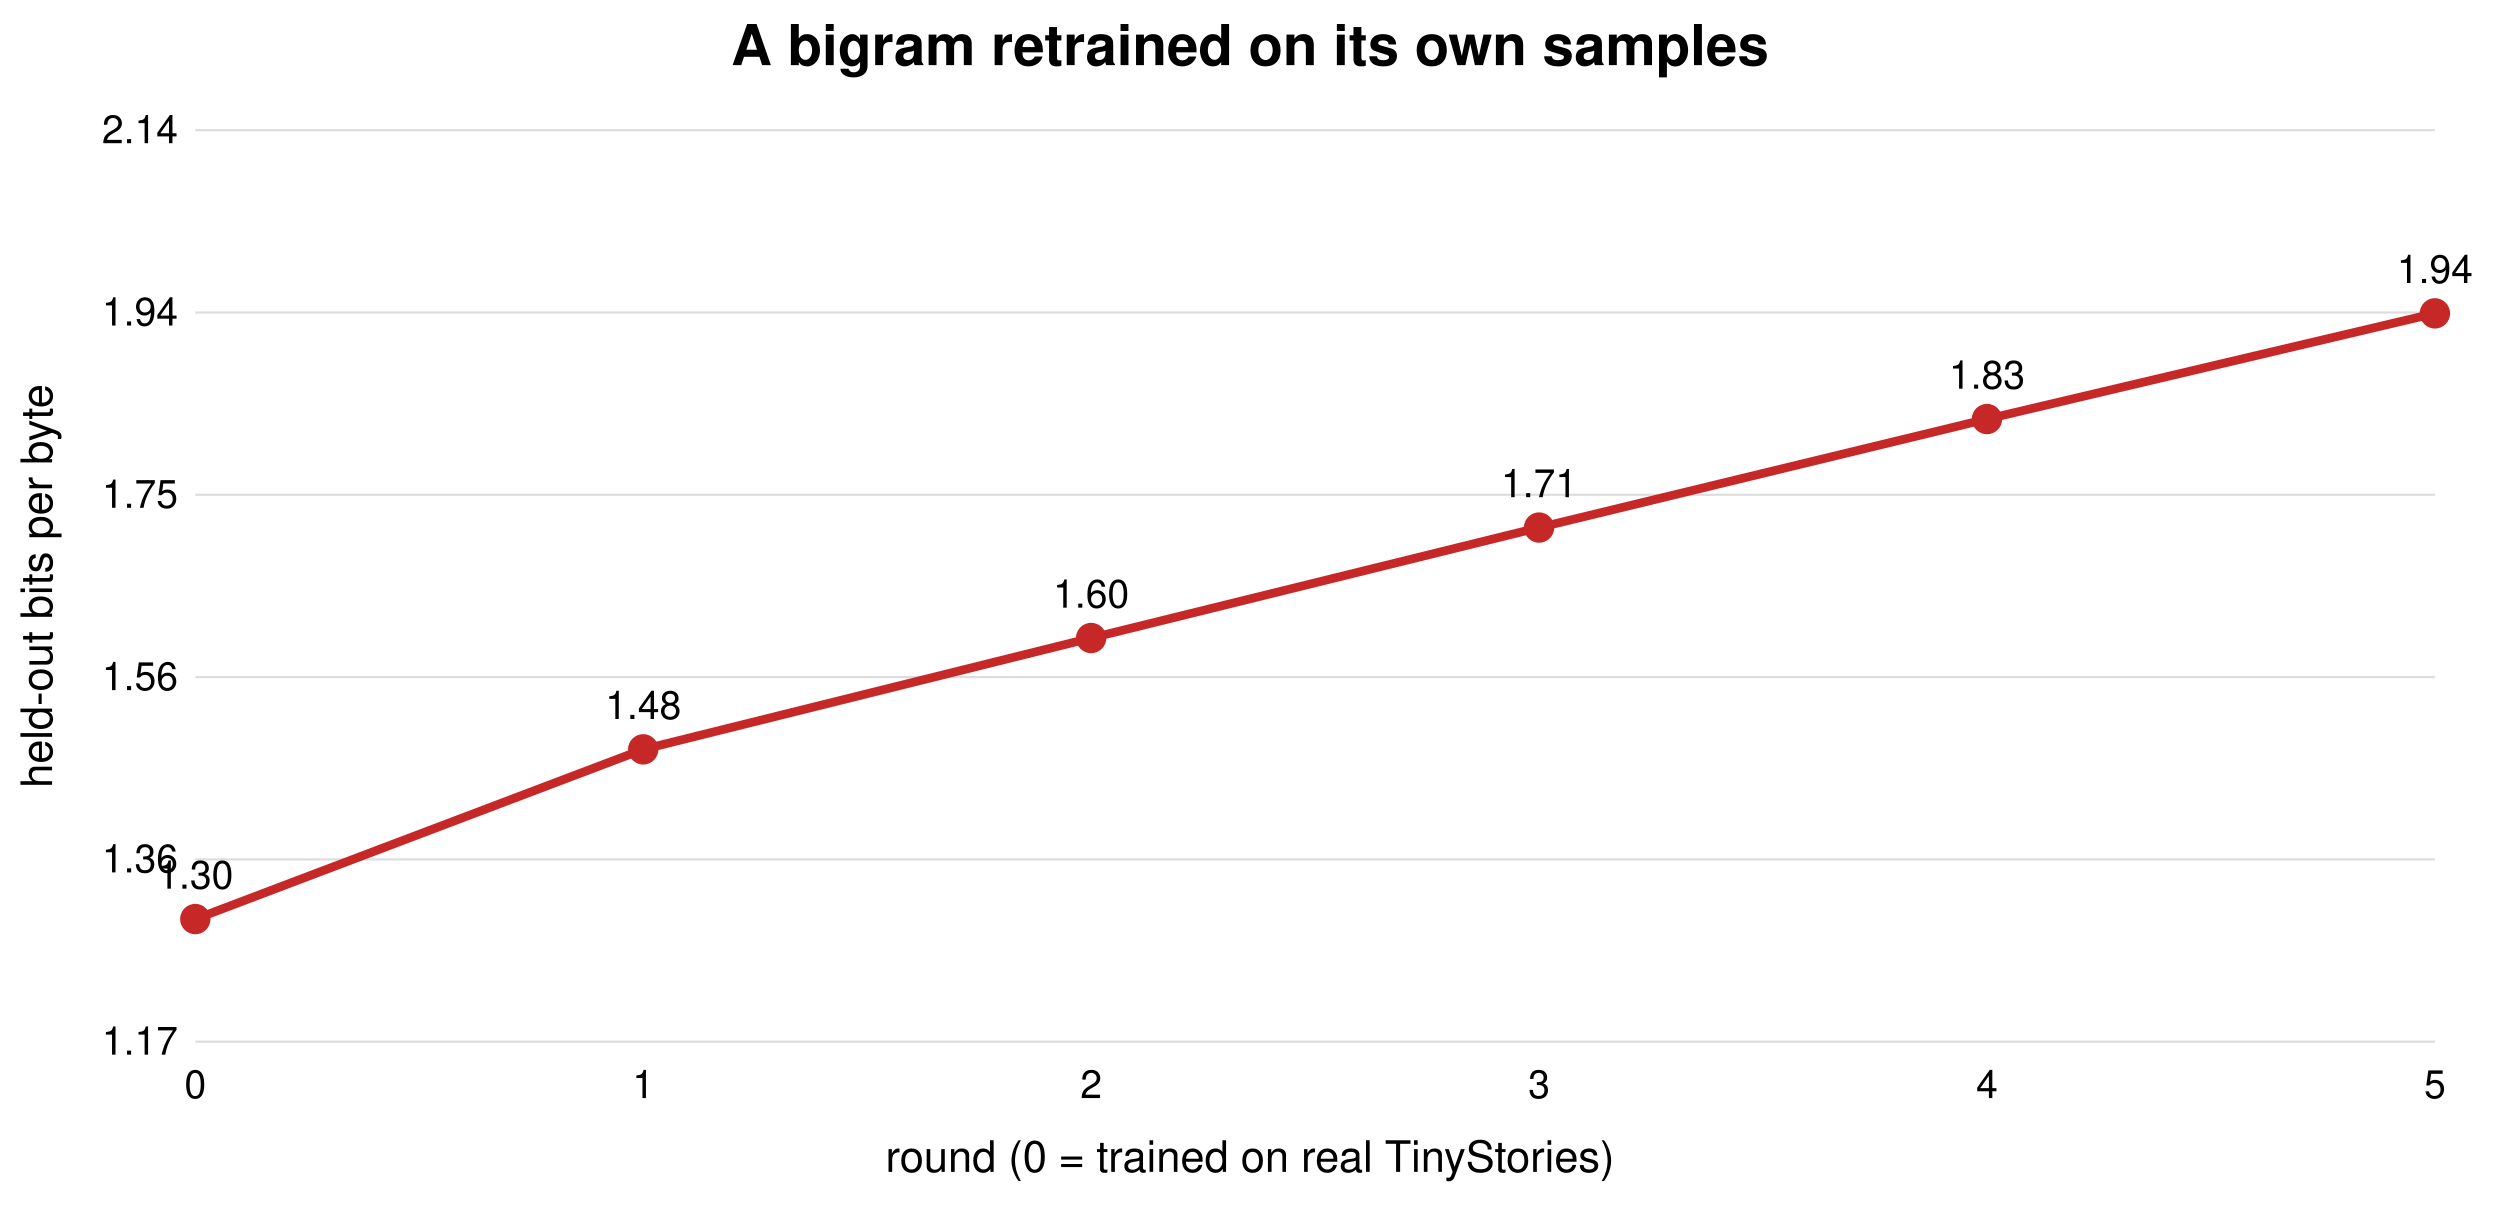
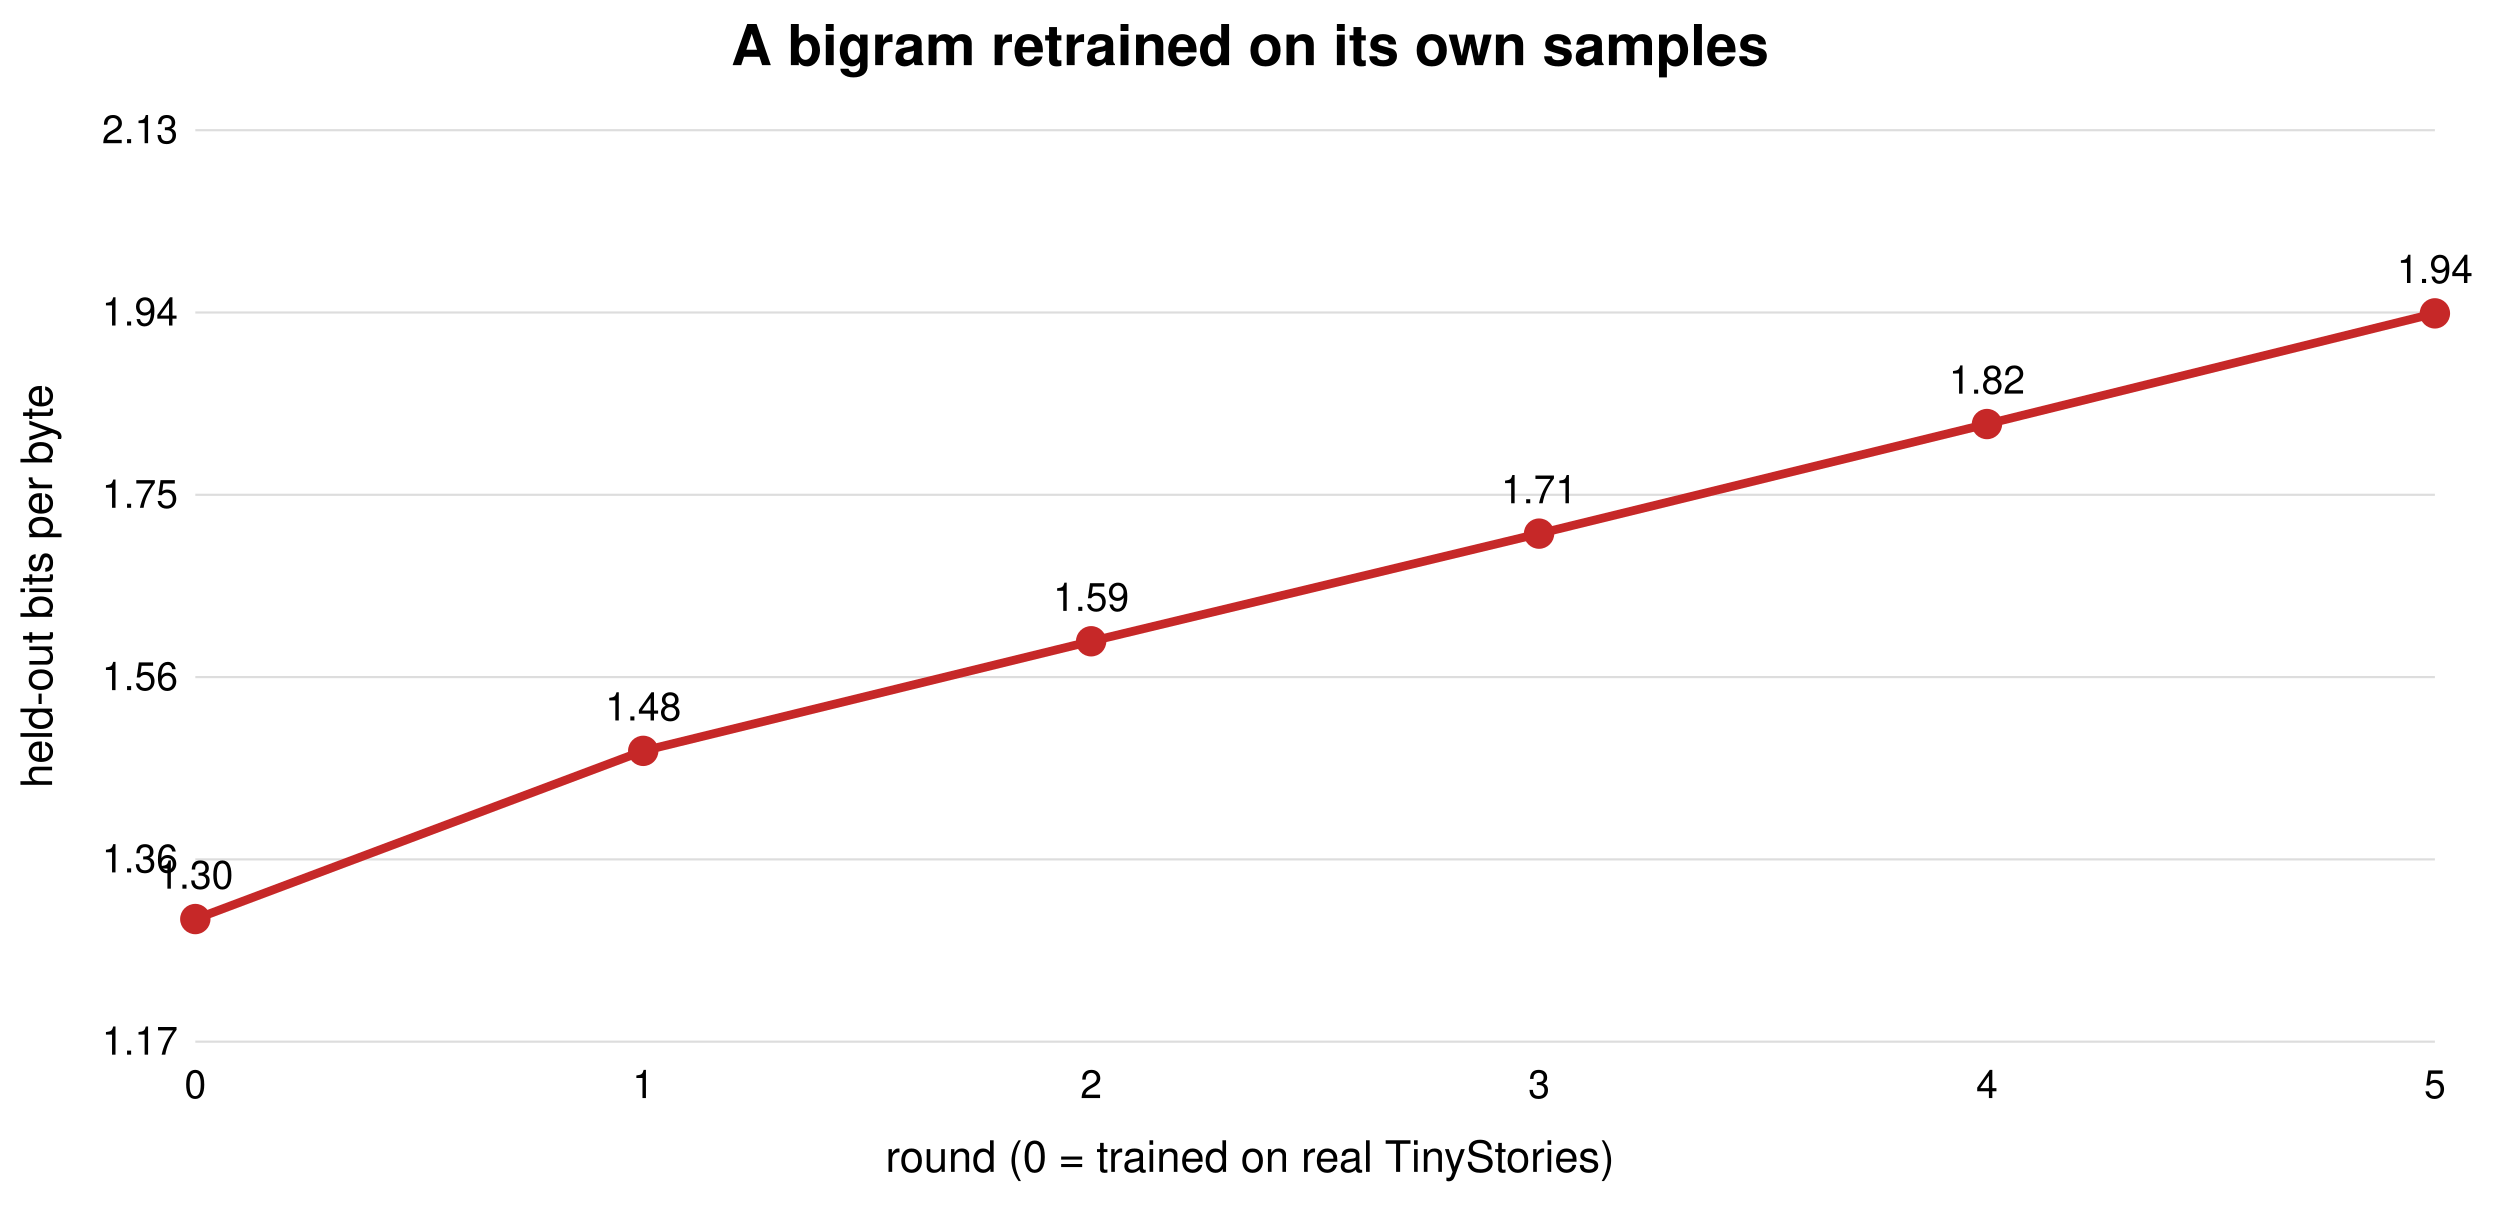
<svg xmlns="http://www.w3.org/2000/svg" viewBox="0 0 1152 560" font-family="Helvetica, Arial, sans-serif">
  <text x="576.0" y="30" text-anchor="middle" font-size="26" font-weight="bold">A bigram retrained on its own samples</text>
  <line x1="90" y1="480.0" x2="1122" y2="480.0" stroke="#ddd" />
  <text x="82" y="486.0" text-anchor="end" font-size="18">1.17</text>
  <line x1="90" y1="396.0" x2="1122" y2="396.0" stroke="#ddd" />
  <text x="82" y="402.0" text-anchor="end" font-size="18">1.36</text>
  <line x1="90" y1="312.0" x2="1122" y2="312.0" stroke="#ddd" />
  <text x="82" y="318.0" text-anchor="end" font-size="18">1.56</text>
  <line x1="90" y1="228.0" x2="1122" y2="228.0" stroke="#ddd" />
  <text x="82" y="234.0" text-anchor="end" font-size="18">1.75</text>
  <line x1="90" y1="144.0" x2="1122" y2="144.0" stroke="#ddd" />
  <text x="82" y="150.0" text-anchor="end" font-size="18">1.94</text>
  <line x1="90" y1="60.0" x2="1122" y2="60.0" stroke="#ddd" />
-   <text x="82" y="66.0" text-anchor="end" font-size="18">2.14</text>
-   <path d="M90.0,423.5 L296.4,345.3 L502.8,294.0 L709.2,243.1 L915.6,193.1 L1122.0,144.4" fill="none" stroke="#c62828" stroke-width="4" />
+   <text x="82" y="66.0" text-anchor="end" font-size="18">2.13</text>
+   <path d="M90.0,423.5 L296.4,346.0 L502.8,295.5 L709.2,245.9 L915.6,195.4 L1122.0,144.4" fill="none" stroke="#c62828" stroke-width="4" />
  <circle cx="90.0" cy="423.5" r="7" fill="#c62828" />
  <text x="90.0" y="409.5" text-anchor="middle" font-size="18">1.30</text>
  <text x="90.0" y="506" text-anchor="middle" font-size="18">0</text>
-   <circle cx="296.4" cy="345.3" r="7" fill="#c62828" />
-   <text x="296.4" y="331.3" text-anchor="middle" font-size="18">1.48</text>
+   <circle cx="296.4" cy="346.0" r="7" fill="#c62828" />
+   <text x="296.4" y="332.0" text-anchor="middle" font-size="18">1.48</text>
  <text x="296.4" y="506" text-anchor="middle" font-size="18">1</text>
-   <circle cx="502.8" cy="294.0" r="7" fill="#c62828" />
-   <text x="502.8" y="280.0" text-anchor="middle" font-size="18">1.60</text>
+   <circle cx="502.8" cy="295.5" r="7" fill="#c62828" />
+   <text x="502.8" y="281.5" text-anchor="middle" font-size="18">1.59</text>
  <text x="502.8" y="506" text-anchor="middle" font-size="18">2</text>
-   <circle cx="709.2" cy="243.1" r="7" fill="#c62828" />
-   <text x="709.2" y="229.1" text-anchor="middle" font-size="18">1.71</text>
+   <circle cx="709.2" cy="245.9" r="7" fill="#c62828" />
+   <text x="709.2" y="231.9" text-anchor="middle" font-size="18">1.71</text>
  <text x="709.2" y="506" text-anchor="middle" font-size="18">3</text>
-   <circle cx="915.6" cy="193.1" r="7" fill="#c62828" />
-   <text x="915.6" y="179.1" text-anchor="middle" font-size="18">1.83</text>
+   <circle cx="915.6" cy="195.4" r="7" fill="#c62828" />
+   <text x="915.6" y="181.4" text-anchor="middle" font-size="18">1.82</text>
  <text x="915.6" y="506" text-anchor="middle" font-size="18">4</text>
  <circle cx="1122.0" cy="144.4" r="7" fill="#c62828" />
  <text x="1122.0" y="130.4" text-anchor="middle" font-size="18">1.94</text>
  <text x="1122.0" y="506" text-anchor="middle" font-size="18">5</text>
  <text x="576.0" y="540" text-anchor="middle" font-size="20">round (0 = trained on real TinyStories)</text>
  <text x="24" y="270.0" transform="rotate(-90 24 270.0)" text-anchor="middle" font-size="20">held-out bits per byte</text>
</svg>
